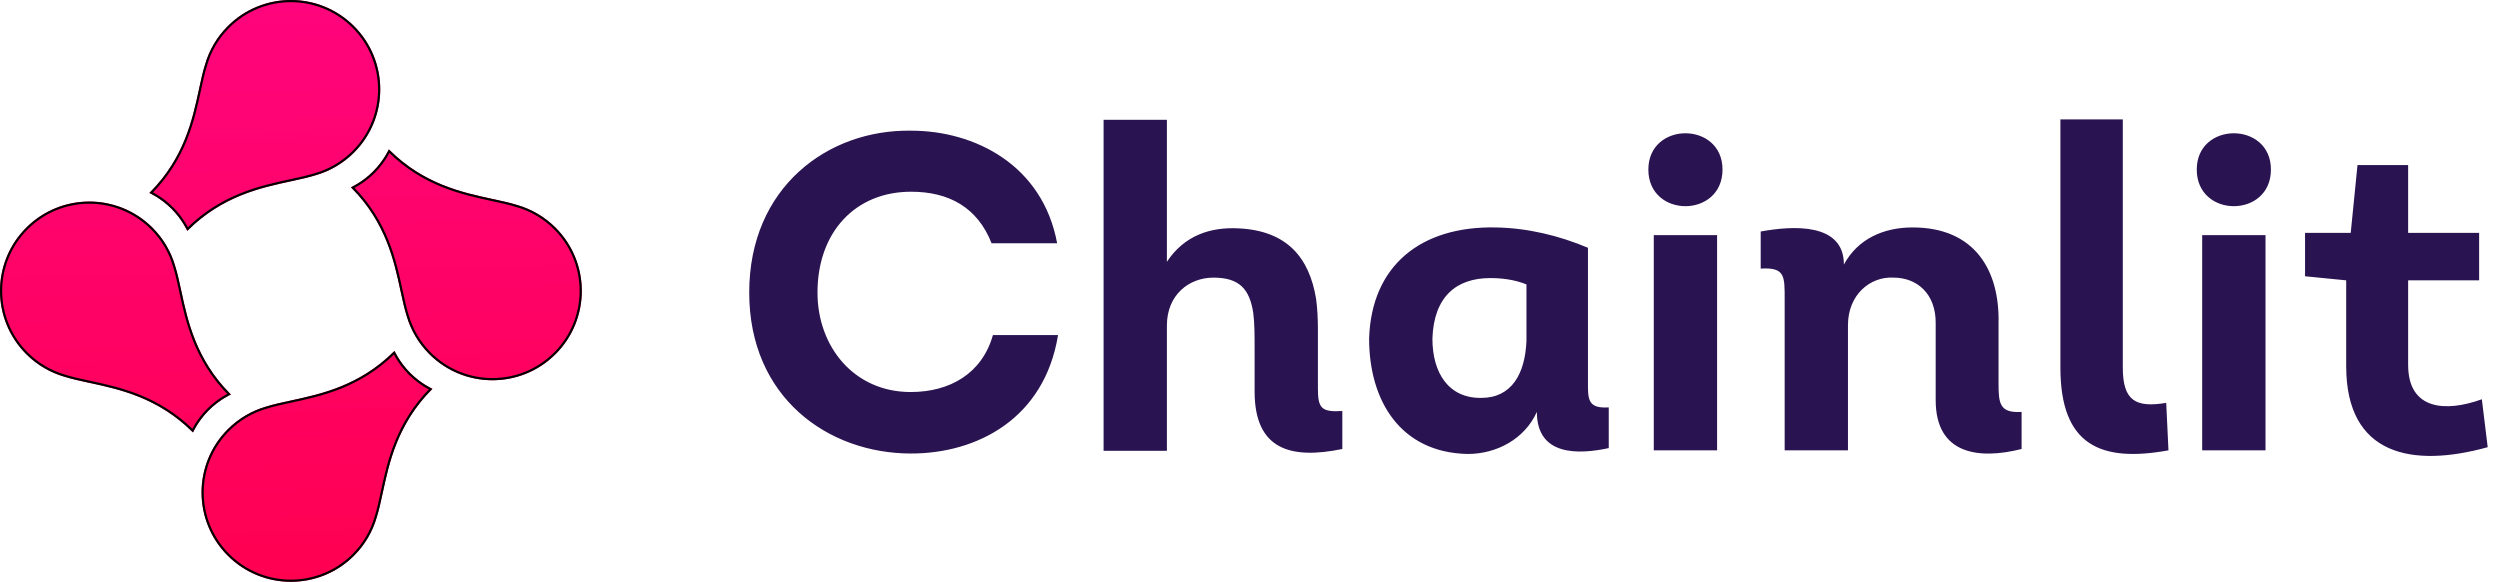
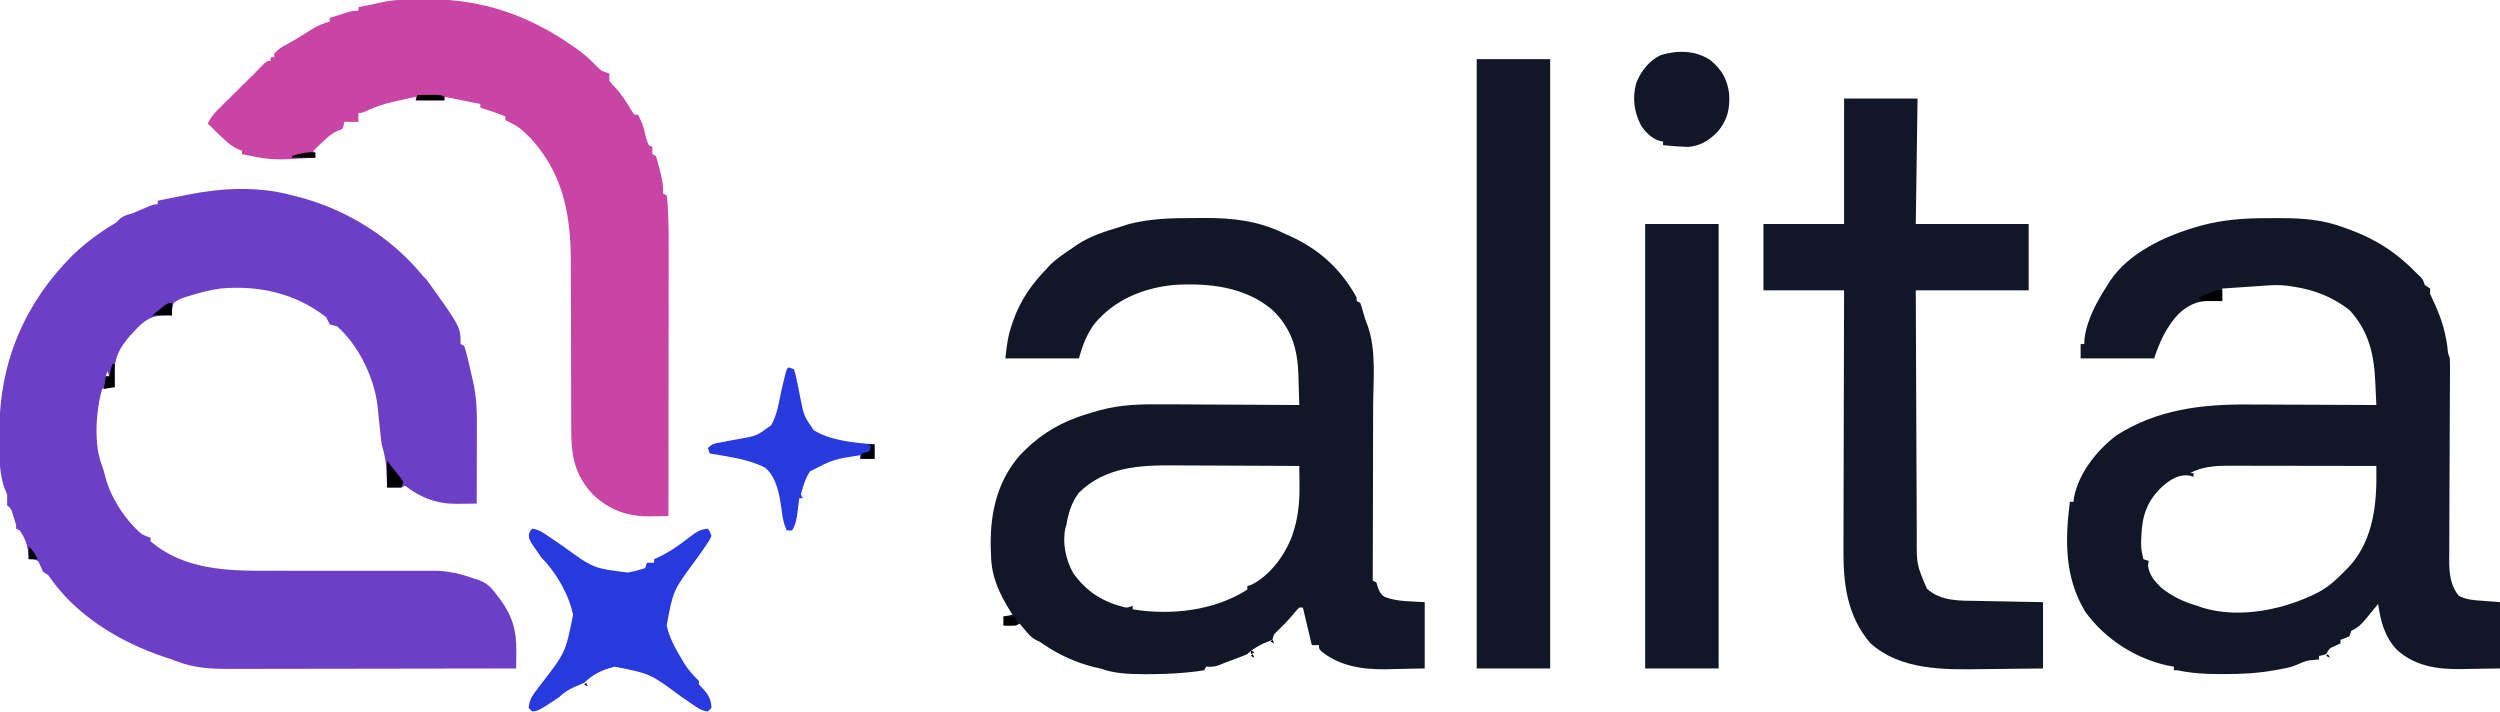
- <svg xmlns="http://www.w3.org/2000/svg" width="1143" height="266" viewBox="0 0 1143 266" fill="none">
-   <path d="M342.542 133.753C342.542 181.713 378.512 207.347 416.55 207.347C446.732 207.347 477.534 191.43 483.735 153.185H453.967C449.006 170.757 434.328 179.233 416.343 179.233C390.502 179.233 373.757 158.56 373.757 133.753C373.757 106.259 390.916 87.653 416.55 87.653C433.915 87.653 446.938 94.889 453.347 111.22H483.322C476.707 75.457 445.698 59.745 416.55 59.745C378.512 59.125 342.542 85.586 342.542 133.753ZM533.503 148.844C533.503 134.787 543.633 126.931 554.796 126.931C566.993 126.931 571.334 132.513 572.988 143.056C573.608 147.81 573.608 153.392 573.608 160.007V179.026C573.608 205.28 589.732 210.242 613.713 205.28V187.915C603.996 188.535 602.549 186.468 602.549 177.579V150.911C602.549 145.95 602.343 141.402 601.722 136.647C598.622 117.835 588.492 105.432 566.166 104.398C553.555 103.778 541.565 107.499 533.503 119.696V54.784H504.561V206.107H533.503V148.844ZM726.013 113.287C712.783 107.706 698.312 104.191 683.634 103.985C649.938 103.364 626.991 121.143 625.958 154.839C625.958 183.161 640.222 206.934 671.024 207.554C684.254 207.554 697.071 200.732 702.653 188.329C702.653 208.795 722.085 207.761 735.522 204.867V186.261C725.6 186.882 726.013 182.334 726.013 173.858V113.287ZM697.898 155.873C697.278 170.964 691.076 181.92 677.226 181.92C662.341 182.127 654.899 170.55 654.899 154.839C655.52 135.82 665.649 127.138 681.36 127.138C686.322 127.138 692.317 127.758 697.898 130.032V155.873ZM753.629 77.524C753.629 99.85 787.532 99.85 787.532 77.524C787.532 55.404 753.629 55.404 753.629 77.524ZM785.051 107.499H756.109V205.9H785.051V107.499ZM804.992 122.797C816.155 122.177 815.948 126.104 815.948 137.061V205.9H844.89V148.637C844.89 134.787 855.019 126.311 865.769 126.931C876.312 126.931 885.201 134.167 884.995 148.017V182.954C884.995 207.761 904.634 210.242 924.273 205.28V188.329C914.143 188.949 913.73 184.401 913.73 175.098V148.017C914.35 123.21 902.566 103.985 874.452 103.985C861.221 103.985 849.438 109.153 843.029 120.936C843.029 101.711 819.669 103.158 804.992 105.845V122.797ZM942.017 54.577V168.07C942.017 203.833 960.622 211.482 991.424 205.9L990.391 184.194C976.54 186.468 970.545 183.367 970.545 168.07V54.577H942.017ZM1004.36 77.524C1004.36 99.85 1038.27 99.85 1038.27 77.524C1038.27 55.404 1004.36 55.404 1004.36 77.524ZM1035.79 107.499H1006.84V205.9H1035.79V107.499ZM1101 75.457H1077.85L1074.75 106.465H1053.87V126.311L1072.68 128.172V167.449C1072.68 208.381 1103.07 213.963 1137.38 204.453L1134.7 182.54C1118.16 188.535 1101 187.502 1101 166.829V128.172H1133.46V106.465H1101V75.457Z" fill="#2A1351" />
-   <path d="M80.096 121.626C78.244 115.214 74.791 109.167 69.738 104.114C53.785 88.16 27.919 88.16 11.965 104.114C-3.988 120.067 -3.988 145.933 11.965 161.887C17.018 166.94 23.066 170.392 29.478 172.245C32.812 173.307 36.65 174.133 40.835 175.034C54.681 178.016 72.338 181.818 88.226 197.706C88.226 197.706 90.537 192.507 95.448 187.596C100.358 182.685 105.558 180.374 105.558 180.374C89.669 164.486 85.867 146.829 82.886 132.983C81.985 128.798 81.159 124.961 80.096 121.626Z" fill="url(#paint0_linear_361_1534)" />
-   <path d="M185.904 144.375C187.756 150.786 191.209 156.834 196.262 161.887C212.215 177.84 238.081 177.84 254.035 161.887C269.988 145.933 269.988 120.067 254.035 104.114C248.982 99.061 242.934 95.608 236.522 93.756C233.188 92.693 229.351 91.867 225.165 90.966C211.32 87.985 193.662 84.183 177.774 68.294C177.774 68.294 175.463 73.494 170.553 78.404C165.642 83.315 160.442 85.626 160.442 85.626C176.331 101.514 180.133 119.172 183.114 133.017C184.015 137.203 184.841 141.04 185.904 144.375Z" fill="url(#paint1_linear_361_1534)" />
-   <path d="M93.756 29.477C95.608 23.066 99.061 17.018 104.114 11.965C120.067 -3.988 145.933 -3.988 161.887 11.965C177.84 27.919 177.84 53.785 161.887 69.738C156.834 74.791 150.786 78.244 144.374 80.096C141.04 81.159 137.203 81.985 133.017 82.886C119.172 85.867 101.514 89.669 85.626 105.558C85.626 105.558 83.315 100.358 78.404 95.448C73.494 90.537 68.294 88.226 68.294 88.226C84.183 72.338 87.985 54.681 90.966 40.835C91.867 36.649 92.694 32.812 93.756 29.477Z" fill="url(#paint2_linear_361_1534)" />
-   <path d="M172.244 236.523C170.392 242.935 166.939 248.982 161.886 254.035C145.933 269.989 120.067 269.989 104.113 254.035C88.16 238.082 88.16 212.216 104.113 196.262C109.166 191.209 115.214 187.756 121.626 185.904C124.96 184.842 128.797 184.016 132.983 183.114C146.828 180.133 164.486 176.331 180.374 160.443C180.374 160.443 182.685 165.642 187.595 170.553C192.506 175.464 197.706 177.775 197.706 177.775C181.817 193.663 178.015 211.32 175.034 225.165C174.133 229.351 173.307 233.188 172.244 236.523Z" fill="url(#paint3_linear_361_1534)" />
-   <path d="M79.616 121.765L79.616 121.765L79.62 121.778C80.673 125.085 81.495 128.897 82.397 133.089L82.402 133.11C85.352 146.812 89.132 164.366 104.71 180.229C104.626 180.271 104.536 180.318 104.438 180.368C103.864 180.667 103.049 181.116 102.08 181.719C100.143 182.925 97.583 184.753 95.094 187.242C92.605 189.731 90.777 192.291 89.571 194.228C88.967 195.197 88.519 196.012 88.22 196.586C88.169 196.684 88.123 196.775 88.081 196.858C72.218 181.281 54.664 177.501 40.962 174.55L40.94 174.546C36.748 173.643 32.937 172.822 29.63 171.768L29.63 171.768L29.616 171.764C23.284 169.935 17.311 166.525 12.319 161.533C-3.44 145.775 -3.44 120.226 12.319 104.467C28.077 88.709 53.627 88.709 69.385 104.467C74.377 109.459 77.787 115.432 79.616 121.765ZM186.384 144.236L186.384 144.236L186.38 144.223C185.327 140.916 184.505 137.104 183.603 132.912L183.598 132.89C180.648 119.188 176.868 101.634 161.29 85.772C161.374 85.729 161.464 85.683 161.562 85.632C162.136 85.333 162.951 84.885 163.92 84.281C165.857 83.075 168.417 81.247 170.906 78.758C173.395 76.269 175.223 73.709 176.429 71.772C177.033 70.803 177.481 69.988 177.78 69.414C177.831 69.316 177.877 69.225 177.919 69.142C193.782 84.72 211.336 88.5 225.038 91.45L225.06 91.455C229.252 92.357 233.063 93.179 236.371 94.232L236.37 94.232L236.384 94.236C242.716 96.066 248.689 99.475 253.681 104.467C269.44 120.226 269.44 145.775 253.681 161.533C237.923 177.292 212.374 177.292 196.615 161.533C191.623 156.541 188.214 150.569 186.384 144.236ZM94.232 29.629L94.233 29.629L94.236 29.616C96.066 23.284 99.475 17.311 104.467 12.319C120.226 -3.44 145.775 -3.44 161.533 12.319C177.292 28.077 177.292 53.627 161.533 69.385C156.541 74.377 150.568 77.787 144.236 79.616L144.236 79.616L144.223 79.62C140.915 80.673 137.104 81.495 132.912 82.397L132.89 82.402C119.188 85.352 101.634 89.132 85.772 104.71C85.729 104.626 85.683 104.536 85.632 104.438C85.333 103.864 84.885 103.049 84.281 102.08C83.075 100.143 81.247 97.583 78.758 95.094C76.269 92.605 73.709 90.777 71.772 89.571C70.803 88.967 69.988 88.519 69.414 88.22C69.316 88.169 69.225 88.123 69.142 88.081C84.72 72.218 88.5 54.664 91.45 40.962L91.455 40.94C92.357 36.748 93.179 32.936 94.232 29.629ZM171.768 236.371L171.768 236.371L171.764 236.384C169.934 242.717 166.525 248.69 161.533 253.682C145.774 269.44 120.225 269.44 104.467 253.682C88.708 237.923 88.708 212.374 104.467 196.616C109.459 191.624 115.432 188.214 121.764 186.385L121.764 186.385L121.777 186.381C125.085 185.327 128.896 184.506 133.088 183.603L133.11 183.598C146.812 180.648 164.366 176.868 180.229 161.29C180.271 161.374 180.317 161.465 180.368 161.562C180.667 162.137 181.115 162.951 181.719 163.92C182.925 165.858 184.753 168.418 187.242 170.906C189.731 173.395 192.291 175.224 194.228 176.43C195.197 177.033 196.012 177.482 196.586 177.78C196.684 177.831 196.774 177.878 196.858 177.92C181.28 193.782 177.5 211.336 174.55 225.039L174.545 225.06C173.643 229.252 172.821 233.064 171.768 236.371Z" stroke="black" strokeOpacity="0.1" strokeLinejoin="round" />
-   <defs>
-     <linearGradient id="paint0_linear_361_1534" x1="119.251" y1="276.386" x2="112.859" y2="-28.032" gradientUnits="userSpaceOnUse">
-       <stop stop-color="#FF004F" />
-       <stop offset="1" stop-color="#FF0581" />
-     </linearGradient>
-     <linearGradient id="paint1_linear_361_1534" x1="119.251" y1="276.386" x2="112.859" y2="-28.032" gradientUnits="userSpaceOnUse">
-       <stop stop-color="#FF004F" />
-       <stop offset="1" stop-color="#FF0581" />
-     </linearGradient>
-     <linearGradient id="paint2_linear_361_1534" x1="119.251" y1="276.386" x2="112.859" y2="-28.032" gradientUnits="userSpaceOnUse">
-       <stop stop-color="#FF004F" />
-       <stop offset="1" stop-color="#FF0581" />
-     </linearGradient>
-     <linearGradient id="paint3_linear_361_1534" x1="119.251" y1="276.386" x2="112.859" y2="-28.032" gradientUnits="userSpaceOnUse">
-       <stop stop-color="#FF004F" />
-       <stop offset="1" stop-color="#FF0581" />
-     </linearGradient>
-   </defs>
+ <svg xmlns="http://www.w3.org/2000/svg" version="1.1" width="1395" height="397">
+   <path d="M0 0 C1.707 0.418 1.707 0.418 3.449 0.844 C30.35 7.833 55.42 23.429 73 45 C73.66 45.66 74.32 46.32 75 47 C94 73.443 94 73.443 94 83 C94.66 83.33 95.32 83.66 96 84 C97.737 89.232 98.876 94.621 100.062 100 C100.236 100.768 100.409 101.537 100.588 102.328 C100.756 103.086 100.924 103.844 101.098 104.625 C101.247 105.298 101.397 105.971 101.551 106.664 C102.991 114.155 103.131 121.308 103.098 128.934 C103.096 130.783 103.096 130.783 103.093 132.67 C103.088 136.593 103.075 140.515 103.062 144.438 C103.057 147.104 103.053 149.77 103.049 152.436 C103.038 158.957 103.021 165.479 103 172 C100.147 172.044 97.295 172.076 94.441 172.102 C93.642 172.115 92.843 172.129 92.019 172.143 C80.885 172.217 71.834 168.848 63 162 C62.34 162.33 61.68 162.66 61 163 C58.328 163.134 55.677 163.043 53 163 C52.927 161.281 52.927 161.281 52.852 159.527 C52.776 157.997 52.701 156.467 52.625 154.938 C52.579 153.809 52.579 153.809 52.531 152.658 C52.28 147.816 51.374 143.673 50 139 C49.549 136.136 49.275 133.261 49 130.375 C48.828 128.771 48.655 127.167 48.48 125.562 C48.193 122.876 47.925 120.191 47.676 117.5 C45.847 101.771 37.019 83.478 25 73 C24.313 72.848 23.626 72.696 22.918 72.539 C21.969 72.272 21.969 72.272 21 72 C20.323 70.672 19.658 69.338 19 68 C2.031 54.623 -18.852 50.054 -40 52 C-45.825 52.823 -51.388 54.26 -57 56 C-57.995 56.3 -58.99 56.601 -60.016 56.91 C-62.321 57.747 -64.11 58.441 -66 60 C-67.223 63.622 -67.223 63.622 -67 67 C-67.739 66.956 -68.477 66.912 -69.238 66.867 C-75.867 66.884 -79.735 67.93 -84.75 72.375 C-91.992 79.69 -98.786 86.699 -99.098 97.332 C-99.086 98.481 -99.074 99.629 -99.062 100.812 C-99.053 101.974 -99.044 103.135 -99.035 104.332 C-99.024 105.212 -99.012 106.093 -99 107 C-102.465 107.495 -102.465 107.495 -106 108 C-108.477 116.858 -109.563 126.817 -109 136 C-108.959 136.735 -108.918 137.47 -108.875 138.227 C-108.481 143.003 -107.438 147.21 -105.797 151.707 C-105 154 -105 154 -104.453 156.262 C-101.495 168.356 -93.36 180.887 -84 189 C-81.359 190.266 -81.359 190.266 -79 191 C-79 191.66 -79 192.32 -79 193 C-60.195 209.132 -36 209.59 -12.656 209.476 C-9.126 209.464 -5.597 209.478 -2.068 209.49 C6.871 209.517 15.811 209.51 24.75 209.5 C34.421 209.489 44.092 209.484 53.763 209.517 C57.939 209.531 62.113 209.525 66.289 209.504 C69.51 209.493 72.731 209.507 75.952 209.518 C77.651 209.501 77.651 209.501 79.385 209.483 C87.505 209.545 94.373 211.284 102 214 C102.709 214.224 103.418 214.448 104.148 214.679 C109.255 216.487 111.901 219.774 115 224 C115.517 224.683 116.034 225.366 116.566 226.07 C123.129 235.248 125.27 243.208 125.102 254.387 C125.091 255.776 125.091 255.776 125.079 257.193 C125.06 259.462 125.034 261.731 125 264 C102.338 264.047 79.677 264.082 57.015 264.104 C46.492 264.114 35.97 264.128 25.447 264.151 C16.274 264.171 7.101 264.184 -2.072 264.188 C-6.928 264.191 -11.784 264.197 -16.639 264.211 C-21.213 264.225 -25.788 264.229 -30.362 264.226 C-32.037 264.227 -33.712 264.231 -35.386 264.238 C-45.917 264.284 -55.126 263.673 -65.043 259.759 C-66.98 259.008 -68.926 258.349 -70.902 257.711 C-95.798 249.55 -121.191 234.213 -136 212 C-137.485 211.01 -137.485 211.01 -139 210 C-139.681 208.484 -139.681 208.484 -140.375 206.938 C-141.696 203.761 -141.696 203.761 -144.688 203.125 C-145.451 203.084 -146.214 203.042 -147 203 C-147.026 202.432 -147.052 201.863 -147.078 201.277 C-147.504 195.481 -148.699 191.801 -152 187 C-152.66 186.67 -153.32 186.34 -154 186 C-154 185.34 -154 184.68 -154 184 C-154.423 182.49 -154.886 180.99 -155.375 179.5 C-155.758 178.309 -155.758 178.309 -156.148 177.094 C-156.911 174.83 -156.911 174.83 -159 173 C-159 171 -159 169 -159 167 C-159.651 165.327 -160.32 163.661 -161 162 C-163.717 152.784 -163.4 143.2 -163.375 133.688 C-163.374 132.84 -163.373 131.992 -163.371 131.119 C-163.225 93.339 -149.5 60.567 -122.708 33.629 C-115.743 26.986 -108.069 21.088 -99.788 16.193 C-97.943 15.05 -97.943 15.05 -96.441 13.417 C-94.294 11.306 -91.856 10.871 -89 10 C-85.854 8.709 -82.733 7.368 -79.609 6.023 C-77 5 -77 5 -75 5 C-75 4.34 -75 3.68 -75 3 C-70.76 2.106 -66.513 1.254 -62.258 0.437 C-60.785 0.152 -59.314 -0.139 -57.844 -0.437 C-38.897 -4.221 -18.754 -5.161 0 0 Z M-101 94 C-100 96 -100 96 -100 96 Z M-102 96 C-101 98 -101 98 -101 98 Z M-103 98 C-103.33 98.99 -103.66 99.98 -104 101 C-103.34 101 -102.68 101 -102 101 C-102.33 100.01 -102.66 99.02 -103 98 Z M-105 102 C-104 104 -104 104 -104 104 Z M-158 170 C-157 172 -157 172 -157 172 Z " fill="#6C3FC6" transform="translate(163,109)" />
+   <path d="M0 0 C2.514 0.003 5.027 -0.02 7.541 -0.046 C22.927 -0.106 37.216 1.529 51.215 8.316 C52.493 8.889 53.772 9.46 55.051 10.031 C71.415 17.525 83.429 28.436 92.215 44.316 C92.215 44.976 92.215 45.636 92.215 46.316 C92.875 46.646 93.535 46.976 94.215 47.316 C94.996 49.425 94.996 49.425 95.715 52.066 C96.428 54.652 97.126 57.11 98.194 59.573 C103.351 73.428 101.48 90.503 101.418 104.977 C101.405 108.41 101.404 111.842 101.402 115.275 C101.396 121.748 101.379 128.222 101.359 134.695 C101.337 142.077 101.326 149.458 101.316 156.839 C101.295 171.998 101.26 187.157 101.215 202.316 C101.875 202.646 102.535 202.976 103.215 203.316 C103.566 204.429 103.916 205.543 104.278 206.691 C105.22 208.934 105.834 210.066 107.883 211.409 C115.164 214.141 122.355 213.792 130.215 214.316 C130.215 226.526 130.215 238.736 130.215 251.316 C124.77 251.419 119.325 251.522 113.715 251.628 C112.034 251.674 110.352 251.719 108.619 251.766 C95.697 251.967 82.734 250.086 72.403 241.648 C71.215 240.316 71.215 240.316 71.215 238.316 C69.895 238.316 68.575 238.316 67.215 238.316 C65.565 231.386 63.915 224.456 62.215 217.316 C61.555 217.316 60.895 217.316 60.215 217.316 C58.646 218.866 58.646 218.866 57.028 220.878 C54.057 224.39 50.941 227.617 47.598 230.773 C45.973 232.381 45.973 232.381 45.215 235.316 C43.573 236.04 41.899 236.693 40.215 237.316 C36.93 239.018 33.851 240.679 31.215 243.316 C29.133 244.202 27.024 245.028 24.903 245.816 C23.772 246.238 22.642 246.661 21.477 247.097 C20.4 247.499 19.324 247.901 18.215 248.316 C17.31 248.695 16.405 249.074 15.473 249.464 C12.921 250.427 10.921 250.47 8.215 250.316 C7.885 250.976 7.555 251.636 7.215 252.316 C4.296 252.815 1.471 253.172 -1.472 253.441 C-2.801 253.567 -2.801 253.567 -4.156 253.696 C-10.909 254.279 -17.633 254.497 -24.41 254.503 C-25.74 254.504 -25.74 254.504 -27.096 254.506 C-35.231 254.437 -43.1 254.156 -50.785 251.316 C-52.486 250.944 -52.486 250.944 -54.222 250.566 C-64.402 248.05 -73.875 243.724 -82.515 237.831 C-84.686 236.295 -84.686 236.295 -86.851 235.37 C-89.317 234.025 -90.736 232.336 -92.535 230.191 C-93.149 229.466 -93.762 228.742 -94.394 227.995 C-94.853 227.441 -95.312 226.887 -95.785 226.316 C-96.445 226.646 -97.105 226.976 -97.785 227.316 C-100.118 227.356 -102.452 227.359 -104.785 227.316 C-104.785 225.666 -104.785 224.016 -104.785 222.316 C-103.135 221.986 -101.485 221.656 -99.785 221.316 C-100.16 220.733 -100.535 220.15 -100.922 219.55 C-107.177 209.529 -111.559 200.233 -111.785 188.316 C-111.815 187.593 -111.844 186.871 -111.875 186.126 C-112.665 166.54 -109.121 148.02 -95.972 132.656 C-86.61 122.642 -76.482 115.784 -63.597 111.128 C-62.976 110.902 -62.355 110.677 -61.714 110.444 C-59.422 109.664 -57.111 108.99 -54.785 108.316 C-53.666 107.985 -52.547 107.653 -51.394 107.312 C-39.131 103.929 -27.338 103.795 -14.687 103.925 C-12.514 103.933 -10.341 103.938 -8.169 103.942 C-2.508 103.957 3.151 103.996 8.811 104.041 C14.611 104.082 20.41 104.1 26.209 104.12 C37.545 104.163 48.88 104.231 60.215 104.316 C60.095 99.974 59.959 95.633 59.821 91.292 C59.787 90.068 59.753 88.844 59.719 87.583 C59.231 72.894 55.946 61.533 45.09 51.128 C29.736 38.217 9.539 36.134 -9.785 37.316 C-27.06 39.075 -42.658 45.435 -54.031 58.921 C-58.489 65.008 -60.715 71.071 -62.785 78.316 C-76.315 78.316 -89.845 78.316 -103.785 78.316 C-103.092 71.384 -102.369 65.846 -100.16 59.441 C-99.894 58.664 -99.628 57.887 -99.354 57.087 C-95.297 45.687 -89.19 36.961 -80.785 28.316 C-79.981 27.429 -79.176 26.542 -78.347 25.628 C-74.44 22.102 -70.162 19.225 -65.785 16.316 C-65.046 15.797 -64.308 15.279 -63.547 14.745 C-56.246 9.929 -48.141 7.46 -39.834 4.939 C-38.085 4.407 -36.346 3.841 -34.609 3.269 C-23.124 0.406 -11.768 -0.031 0 0 Z M-62.785 153.316 C-66.964 158.835 -68.602 164.593 -69.785 171.316 C-70.061 172.246 -70.061 172.246 -70.344 173.195 C-72.064 181.463 -70.012 191.11 -65.785 198.316 C-58.515 208.3 -49.985 213.847 -38.133 216.968 C-35.639 217.518 -35.639 217.518 -32.785 216.316 C-32.785 216.976 -32.785 217.636 -32.785 218.316 C-11.53 221.811 12.818 219.142 31.215 207.316 C31.215 206.656 31.215 205.996 31.215 205.316 C31.875 205.13 32.535 204.944 33.215 204.753 C43.739 199.711 52.223 188.117 56.215 177.316 C59.507 167.828 60.468 159.268 60.324 149.257 C60.317 148.2 60.309 147.144 60.301 146.055 C60.28 143.475 60.251 140.895 60.215 138.316 C49 138.246 37.786 138.193 26.571 138.16 C21.362 138.145 16.153 138.124 10.944 138.089 C5.906 138.056 0.868 138.039 -4.17 138.031 C-6.08 138.026 -7.991 138.015 -9.902 137.998 C-29.048 137.841 -48.47 138.975 -62.785 153.316 Z " fill="#111727" transform="translate(664.7849,121.6843)" />
+   <path d="M0 0 C2.341 0.011 4.681 0 7.021 -0.013 C19.191 -0.024 30.815 0.872 42.277 5.261 C43.285 5.622 44.293 5.983 45.332 6.354 C60.398 11.885 72.205 19.66 83.277 31.261 C83.815 31.76 84.352 32.258 84.906 32.772 C86.277 34.261 86.277 34.261 87.277 37.261 C88.267 37.921 89.257 38.581 90.277 39.261 C90.277 40.251 90.277 41.241 90.277 42.261 C90.977 43.908 91.736 45.53 92.527 47.136 C96.766 56.24 99.47 65.255 100.277 75.261 C100.607 76.251 100.937 77.241 101.277 78.261 C101.361 79.89 101.386 81.523 101.377 83.155 C101.374 84.164 101.371 85.173 101.368 86.213 C101.36 87.319 101.352 88.426 101.343 89.566 C101.336 91.315 101.336 91.315 101.329 93.1 C101.318 95.637 101.306 98.174 101.291 100.712 C101.269 104.73 101.255 108.749 101.243 112.767 C101.21 124.195 101.169 135.622 101.106 147.05 C101.071 153.361 101.047 159.672 101.036 165.983 C101.029 169.32 101.015 172.656 100.99 175.992 C100.964 179.721 100.956 183.45 100.952 187.179 C100.934 188.821 100.934 188.821 100.915 190.495 C100.934 197.873 101.488 204.869 106.32 210.745 C110.641 212.96 114.796 213.184 119.59 213.511 C124.385 213.882 124.385 213.882 129.277 214.261 C129.277 226.471 129.277 238.681 129.277 251.261 C123.77 251.343 118.263 251.426 112.59 251.511 C110.881 251.547 109.172 251.584 107.411 251.621 C94.356 251.782 81.539 249.945 71.601 240.702 C64.804 233.399 62.651 224.931 61.277 215.261 C60.529 216.176 59.782 217.091 59.011 218.034 C58.017 219.235 57.022 220.436 56.027 221.636 C55.536 222.239 55.045 222.842 54.539 223.464 C51.952 226.568 50.002 228.569 46.277 230.261 C45.947 231.251 45.617 232.241 45.277 233.261 C42.715 234.448 42.715 234.448 40.277 235.261 C40.277 235.921 40.277 236.581 40.277 237.261 C39.328 237.694 38.38 238.127 37.402 238.573 C34.077 240.054 34.077 240.054 32.277 243.261 C30.152 243.948 30.152 243.948 28.277 244.261 C28.277 244.921 28.277 245.581 28.277 246.261 C26.422 246.424 24.566 246.586 22.711 246.749 C20.004 247.318 17.683 248.392 15.167 249.514 C12.032 250.753 8.771 251.317 5.465 251.886 C4.817 252.007 4.169 252.128 3.502 252.253 C-5.727 253.916 -14.856 254.423 -24.223 254.386 C-25.191 254.39 -26.159 254.393 -27.156 254.397 C-35.106 254.387 -42.94 253.963 -50.723 252.261 C-51.383 252.261 -52.043 252.261 -52.723 252.261 C-52.723 251.601 -52.723 250.941 -52.723 250.261 C-54.579 249.92 -54.579 249.92 -56.473 249.573 C-74.609 245.486 -91.163 234.707 -102.098 219.698 C-113.686 200.668 -113.516 179.887 -110.723 158.261 C-110.063 158.261 -109.403 158.261 -108.723 158.261 C-108.62 157.409 -108.517 156.557 -108.41 155.679 C-105.67 142.052 -95.555 129.384 -84.711 121.171 C-62.313 106.854 -37.382 103.759 -11.403 103.968 C-9.321 103.973 -7.239 103.978 -5.157 103.981 C0.258 103.992 5.673 104.021 11.088 104.055 C16.639 104.086 22.191 104.099 27.742 104.114 C38.587 104.146 49.432 104.197 60.277 104.261 C60.126 100.895 59.971 97.529 59.816 94.163 C59.774 93.215 59.731 92.268 59.688 91.291 C58.971 75.895 56.07 62.963 45.277 51.261 C36.037 44.078 25.776 39.994 14.277 38.261 C12.396 37.977 12.396 37.977 10.476 37.687 C6.356 37.185 2.345 37.321 -1.785 37.636 C-2.871 37.709 -2.871 37.709 -3.979 37.784 C-5.477 37.886 -6.975 37.991 -8.473 38.099 C-10.702 38.259 -12.931 38.408 -15.16 38.554 C-18.682 38.783 -22.202 39.02 -25.723 39.261 C-25.723 41.571 -25.723 43.881 -25.723 46.261 C-26.974 46.174 -26.974 46.174 -28.25 46.085 C-37.509 45.714 -42.956 46.951 -49.84 53.175 C-56.775 60.371 -60.594 68.873 -63.723 78.261 C-77.253 78.261 -90.783 78.261 -104.723 78.261 C-104.723 75.621 -104.723 72.981 -104.723 70.261 C-104.063 70.261 -103.403 70.261 -102.723 70.261 C-102.661 69.209 -102.599 68.157 -102.535 67.073 C-101.133 56.184 -95.515 46.385 -89.723 37.261 C-89.301 36.581 -88.88 35.902 -88.446 35.202 C-77.971 19.367 -57.755 9.994 -40.098 4.886 C-39.276 4.647 -38.455 4.409 -37.608 4.163 C-25.171 0.785 -12.815 -0.07 0 0 Z M-43.723 142.261 C-43.063 142.261 -42.403 142.261 -41.723 142.261 C-41.723 142.921 -41.723 143.581 -41.723 144.261 C-42.569 144.034 -43.414 143.807 -44.285 143.573 C-50.367 143.02 -54.25 145.671 -58.785 149.386 C-67.663 157.643 -70.341 165.571 -70.867 177.554 C-71.113 184.023 -71.113 184.023 -69.723 190.261 C-68.733 190.591 -67.743 190.921 -66.723 191.261 C-66.867 192.065 -67.012 192.869 -67.16 193.698 C-66.484 199.206 -63.589 202.408 -59.723 206.261 C-53.551 211.077 -47.228 214.182 -39.723 216.261 C-38.176 216.818 -38.176 216.818 -36.598 217.386 C-15.771 223.724 9.566 218.306 28.324 208.538 C33.732 205.553 38.024 201.712 42.277 197.261 C43.225 196.342 43.225 196.342 44.191 195.405 C57.454 181.705 60.355 162.672 60.297 144.382 C60.294 143.23 60.291 142.078 60.288 140.891 C60.283 139.589 60.283 139.589 60.277 138.261 C48.794 138.238 37.311 138.22 25.827 138.209 C20.495 138.204 15.162 138.197 9.83 138.185 C4.682 138.174 -0.466 138.168 -5.615 138.166 C-7.576 138.164 -9.538 138.16 -11.5 138.155 C-14.253 138.148 -17.006 138.147 -19.758 138.147 C-20.565 138.144 -21.372 138.14 -22.204 138.136 C-29.718 138.15 -37.013 138.666 -43.723 142.261 Z " fill="#111727" transform="translate(1265.723,121.7393)" />
+   <path d="M0 0 C0.767 -0.002 1.534 -0.003 2.324 -0.005 C32.861 0.025 58.576 8.981 83.438 26.438 C84.067 26.876 84.696 27.315 85.344 27.767 C89.086 30.4 92.246 33.164 95.438 36.438 C98.942 40.035 98.942 40.035 103.438 41.438 C103.438 42.758 103.438 44.078 103.438 45.438 C104.718 47.274 104.718 47.274 106.5 49 C110.306 53.092 113.11 57.518 115.957 62.312 C116.69 63.364 116.69 63.364 117.438 64.438 C118.097 64.438 118.757 64.438 119.438 64.438 C121.418 68.141 122.716 71.315 123.438 75.438 C124.308 78.634 124.308 78.634 125.438 81.438 C126.097 81.767 126.757 82.097 127.438 82.438 C127.438 83.757 127.438 85.078 127.438 86.438 C128.097 86.767 128.757 87.097 129.438 87.438 C130.247 90.025 130.937 92.555 131.562 95.188 C131.835 96.263 131.835 96.263 132.113 97.359 C133.035 101.127 133.668 104.528 133.438 108.438 C134.097 108.767 134.757 109.097 135.438 109.438 C135.848 112.227 135.848 112.227 136.055 115.953 C136.112 116.96 136.112 116.96 136.169 117.988 C136.565 125.722 136.57 133.454 136.551 141.195 C136.551 142.813 136.551 144.431 136.551 146.049 C136.552 150.391 136.546 154.733 136.539 159.075 C136.533 163.631 136.532 168.187 136.531 172.744 C136.528 181.349 136.52 189.955 136.51 198.561 C136.498 208.367 136.493 218.174 136.488 227.981 C136.477 248.133 136.46 268.285 136.438 288.438 C133.584 288.482 130.732 288.514 127.879 288.539 C127.08 288.553 126.28 288.566 125.457 288.58 C113.367 288.661 102.976 284.731 94.25 276.332 C83.98 265.364 82.129 254.512 82.182 239.844 C82.177 237.995 82.177 237.995 82.171 236.11 C82.164 233.445 82.161 230.78 82.163 228.115 C82.166 223.884 82.151 219.653 82.134 215.422 C82.087 203.395 82.063 191.367 82.057 179.34 C82.053 172.686 82.035 166.031 82.002 159.376 C81.985 155.867 81.975 152.359 81.984 148.85 C82.049 121.467 78.43 98.296 59.438 77.438 C53.122 71.36 53.122 71.36 45.438 67.438 C45.438 66.778 45.438 66.118 45.438 65.438 C40.854 63.515 36.158 61.98 31.438 60.438 C31.438 59.778 31.438 59.117 31.438 58.438 C30.529 58.256 30.529 58.256 29.602 58.07 C20.52 56.254 20.52 56.254 11.438 54.438 C11.438 55.097 11.438 55.758 11.438 56.438 C6.157 56.438 0.877 56.438 -4.562 56.438 C-4.562 55.778 -4.562 55.117 -4.562 54.438 C-7.567 55.088 -10.565 55.756 -13.562 56.438 C-14.537 56.655 -15.512 56.873 -16.516 57.098 C-22.269 58.447 -27.506 60.069 -32.82 62.668 C-34.562 63.438 -34.562 63.438 -36.562 63.438 C-36.562 65.088 -36.562 66.737 -36.562 68.438 C-39.203 68.438 -41.843 68.438 -44.562 68.438 C-44.624 69.056 -44.686 69.675 -44.75 70.312 C-45.018 71.014 -45.286 71.715 -45.562 72.438 C-46.308 72.729 -47.053 73.02 -47.82 73.32 C-50.929 74.587 -52.792 76.167 -55.25 78.438 C-56.017 79.139 -56.784 79.84 -57.574 80.562 C-58.923 81.834 -60.252 83.127 -61.562 84.438 C-61.615 85.806 -61.615 85.806 -60.562 88.438 C-64.499 88.667 -68.437 88.867 -72.375 89.062 C-73.475 89.127 -74.575 89.191 -75.709 89.258 C-82.975 89.601 -89.476 89.036 -96.562 87.438 C-98.229 87.101 -99.895 86.767 -101.562 86.438 C-101.562 85.778 -101.562 85.118 -101.562 84.438 C-102.283 84.198 -103.004 83.958 -103.746 83.711 C-106.972 82.252 -109.038 80.47 -111.625 78.062 C-112.462 77.292 -113.298 76.521 -114.16 75.727 C-116.328 73.661 -118.458 71.567 -120.562 69.438 C-118.938 65.317 -115.955 62.576 -112.855 59.535 C-112.293 58.976 -111.731 58.416 -111.151 57.839 C-109.355 56.055 -107.553 54.277 -105.75 52.5 C-104.548 51.308 -103.347 50.116 -102.146 48.924 C-99.435 46.233 -96.722 43.544 -93.997 40.866 C-92.578 39.453 -91.192 38.007 -89.806 36.56 C-87.562 34.438 -87.562 34.438 -85.562 34.438 C-85.562 33.778 -85.562 33.117 -85.562 32.438 C-84.903 32.438 -84.243 32.438 -83.562 32.438 C-83.562 31.777 -83.562 31.117 -83.562 30.438 C-81.552 28.059 -79.428 26.682 -76.688 25.25 C-71.526 22.479 -66.61 19.358 -61.676 16.207 C-58.677 14.502 -55.865 13.403 -52.562 12.438 C-52.562 11.777 -52.562 11.117 -52.562 10.438 C-50.46 9.766 -48.355 9.1 -46.25 8.438 C-45.078 8.066 -43.906 7.695 -42.699 7.312 C-39.562 6.438 -39.562 6.438 -36.562 6.438 C-36.562 5.777 -36.562 5.117 -36.562 4.438 C-35.104 4.146 -33.646 3.854 -32.188 3.562 C-31.375 3.4 -30.563 3.238 -29.727 3.07 C-28.682 2.861 -27.638 2.653 -26.562 2.438 C-25.902 2.272 -25.242 2.107 -24.562 1.936 C-16.433 0.034 -8.301 -0 0 0 Z " fill="#C845A5" transform="translate(236.5625,-0.4375)" />
+   <path d="M0 0 C13.53 0 27.06 0 41 0 C40.67 23.1 40.34 46.2 40 70 C60.79 70 81.58 70 103 70 C103 82.21 103 94.42 103 107 C82.21 107 61.42 107 40 107 C40.063 126.481 40.138 145.961 40.236 165.442 C40.281 174.488 40.32 183.534 40.346 192.581 C40.369 200.469 40.403 208.358 40.449 216.247 C40.473 220.42 40.491 224.593 40.498 228.767 C40.504 232.703 40.524 236.64 40.554 240.576 C40.563 242.013 40.567 243.449 40.565 244.886 C40.446 259.972 40.446 259.972 46.25 273.562 C54.343 280.736 64.854 280.144 75.062 280.316 C76.61 280.348 76.61 280.348 78.189 280.379 C81.46 280.444 84.73 280.504 88 280.562 C90.228 280.606 92.456 280.649 94.684 280.693 C100.122 280.801 105.561 280.9 111 281 C111 293.21 111 305.42 111 318 C103.233 318.106 95.469 318.206 87.702 318.259 C84.084 318.285 80.466 318.32 76.847 318.377 C55.718 318.704 31.314 319.048 14.57 303.785 C1.954 289.098 -0.481 271.192 -0.341 252.54 C-0.34 250.941 -0.34 249.343 -0.342 247.745 C-0.343 243.453 -0.325 239.16 -0.304 234.868 C-0.285 230.365 -0.284 225.862 -0.28 221.359 C-0.271 212.853 -0.246 204.346 -0.216 195.84 C-0.182 186.147 -0.166 176.454 -0.151 166.761 C-0.12 146.84 -0.065 126.92 0 107 C-14.85 107 -29.7 107 -45 107 C-45 94.79 -45 82.58 -45 70 C-30.15 70 -15.3 70 0 70 C0 46.9 0 23.8 0 0 Z " fill="#121727" transform="translate(1029,55)" />
+   <path d="M0 0 C13.53 0 27.06 0 41 0 C41 112.2 41 224.4 41 340 C27.47 340 13.94 340 0 340 C0 227.8 0 115.6 0 0 Z " fill="#121728" transform="translate(824,33)" />
+   <path d="M0 0 C13.53 0 27.06 0 41 0 C41 81.84 41 163.68 41 248 C27.47 248 13.94 248 0 248 C0 166.16 0 84.32 0 0 Z " fill="#121728" transform="translate(918,125)" />
+   <path d="M0 0 C3.723 0.479 6.265 2.343 9.312 4.438 C10.898 5.513 10.898 5.513 12.516 6.609 C14.295 7.828 16.072 9.05 17.846 10.275 C34.12 22.107 34.12 22.107 53.348 24.484 C58.244 23.49 58.244 23.49 63 22 C63.495 20.515 63.495 20.515 64 19 C65.32 19 66.64 19 68 19 C68 18.34 68 17.68 68 17 C68.548 16.767 69.096 16.533 69.66 16.293 C76.337 13.22 81.971 9.257 87.733 4.747 C91.111 2.155 93.613 0.368 98 0 C99.176 1.691 99.176 1.691 100 4 C98.98 6.34 98.98 6.34 97.188 8.938 C96.53 9.912 95.873 10.887 95.195 11.891 C93.742 13.95 92.278 16.002 90.805 18.047 C78.604 34.543 78.604 34.543 75 54 C76.474 60.9 79.892 66.854 83.438 72.875 C83.809 73.506 84.18 74.136 84.562 74.786 C86.975 78.726 89.692 81.744 93 85 C93 85.66 93 86.32 93 87 C93.66 87.66 94.32 88.32 95 89 C98.267 92.564 99.783 95.107 100 100 C99.34 100.66 98.68 101.32 98 102 C94.348 101.665 91.806 99.696 88.852 97.648 C87.853 96.965 86.854 96.281 85.825 95.576 C84.241 94.487 84.241 94.487 82.625 93.375 C65.812 80.89 65.812 80.89 46 77 C39.298 78.714 33.919 81.081 29 86 C27.276 86.748 25.55 87.494 23.812 88.211 C20.424 89.686 17.61 91.39 15 94 C13.229 95.217 11.434 96.401 9.625 97.562 C8.19 98.493 8.19 98.493 6.727 99.441 C2.673 101.759 2.673 101.759 0 102 C-0.66 101.34 -1.32 100.68 -2 100 C-1.675 96.297 -0.573 93.987 1.66 91.066 C2.203 90.342 2.746 89.618 3.305 88.872 C3.885 88.11 4.465 87.348 5.062 86.562 C18.556 69.065 18.556 69.065 22.781 48.078 C20.503 36.748 13.135 24.135 5 16 C3.735 14.233 2.51 12.438 1.312 10.625 C0.669 9.669 0.026 8.712 -0.637 7.727 C-2 5 -2 5 -1.77 2.711 C-1 1 -1 1 0 0 Z " fill="#2839DE" transform="translate(297,295)" />
+   <path d="M0 0 C6.454 5.264 9.573 10.707 10.598 18.961 C11.041 27.196 9.722 33.292 4.422 39.734 C-0.259 44.663 -5.346 47.952 -12.277 48.523 C-16.967 48.382 -21.612 48.008 -26.277 47.523 C-26.277 46.863 -26.277 46.203 -26.277 45.523 C-26.865 45.411 -27.453 45.299 -28.059 45.184 C-32.576 43.839 -36.041 40.419 -38.582 36.523 C-42.46 29.051 -43.499 21.349 -41.34 13.148 C-38.824 6.409 -34.076 0.29 -27.488 -2.773 C-18.076 -5.522 -8.437 -5.47 0 0 Z " fill="#121727" transform="translate(954.2773,33.47656)" />
+   <path d="M0 0 C0.99 0.33 1.98 0.66 3 1 C3.844 3.484 3.844 3.484 4.5 6.75 C4.75 7.924 5 9.099 5.258 10.309 C5.738 12.695 6.212 15.083 6.68 17.473 C8.584 27.079 8.584 27.079 14 35 C23.584 41.006 36.953 42.031 48 43 C48 45.64 48 48.28 48 51 C45.36 51 42.72 51 40 51 C40 50.34 40 49.68 40 49 C25.101 51.299 25.101 51.299 12 58 C10.092 60.87 8.94 63.696 8 67 C7.785 67.71 7.569 68.421 7.348 69.152 C6.791 71.086 6.791 71.086 8 73 C7.34 73 6.68 73 6 73 C5.818 74.446 5.818 74.446 5.633 75.922 C5.465 77.185 5.298 78.448 5.125 79.75 C4.963 81.003 4.8 82.256 4.633 83.547 C4.094 86.486 3.52 88.471 2 91 C1.01 91 0.02 91 -1 91 C-2.764 87.108 -3.406 83.611 -3.875 79.375 C-4.945 71.406 -6.555 61.454 -13 56 C-22.399 51.107 -33.68 49.887 -44 48 C-44.495 46.515 -44.495 46.515 -45 45 C-42.554 42.554 -41.204 42.471 -37.836 41.852 C-36.276 41.55 -36.276 41.55 -34.684 41.242 C-32.502 40.835 -30.32 40.431 -28.137 40.031 C-17.838 38.273 -17.838 38.273 -9.689 32.285 C-6.305 26.465 -5.379 19.5 -4 13 C-3.47 10.747 -2.929 8.497 -2.375 6.25 C-2.135 5.265 -1.895 4.28 -1.648 3.266 C-1 1 -1 1 0 0 Z " fill="#2839DE" transform="translate(440,205)" />
+   <path d="M0 0 C0.99 1.32 1.98 2.64 3 4 C3.541 4.672 4.083 5.343 4.641 6.035 C5.172 6.704 5.703 7.373 6.25 8.062 C6.791 8.734 7.333 9.406 7.891 10.098 C8.257 10.725 8.623 11.353 9 12 C8.67 12.99 8.34 13.98 8 15 C5.36 15 2.72 15 0 15 C0 10.05 0 5.1 0 0 Z " fill="#000000" transform="translate(216,257)" />
+   <path d="M0 0 C0 1.98 0 3.96 0 6 C-3.96 6 -7.92 6 -12 6 C-12.33 5.34 -12.66 4.68 -13 4 C-11.399 3.327 -9.794 2.662 -8.188 2 C-7.294 1.629 -6.401 1.258 -5.48 0.875 C-3 0 -3 0 0 0 Z " fill="#000000" transform="translate(1240,162)" />
+   <path d="M0 0 C0.33 0 0.66 0 1 0 C1 4.29 1 8.58 1 13 C-0.98 13.33 -2.96 13.66 -5 14 C-4.67 11.69 -4.34 9.38 -4 7 C-3.34 7 -2.68 7 -2 7 C-1.856 6.216 -1.711 5.433 -1.562 4.625 C-1 2 -1 2 0 0 Z " fill="#000000" transform="translate(63,203)" />
+   <path d="M0 0 C0 2.31 0 4.62 0 7 C-3.63 7 -7.26 7 -11 7 C-2.552 0 -2.552 0 0 0 Z " fill="#000000" transform="translate(96,169)" />
+   <path d="M0 0 C2.125 -0.027 4.25 -0.046 6.375 -0.062 C7.558 -0.074 8.742 -0.086 9.961 -0.098 C13 0 13 0 15 1 C15 1.66 15 2.32 15 3 C9.72 3 4.44 3 -1 3 C-0.67 2.01 -0.34 1.02 0 0 Z " fill="#000000" transform="translate(233,53)" />
+   <path d="M0 0 C1.98 0 3.96 0 6 0 C6.66 1.32 7.32 2.64 8 4 C7 5 7 5 3.438 5.062 C2.303 5.042 1.169 5.021 0 5 C0 3.35 0 1.7 0 0 Z " fill="#000000" transform="translate(560,344)" />
+   <path d="M0 0 C1.32 0 2.64 0 4 0 C4 2.64 4 5.28 4 8 C1.36 8 -1.28 8 -4 8 C-3.67 7.01 -3.34 6.02 -3 5 C-1.667 4.667 -0.333 4.333 1 4 C1.33 3.01 1.66 2.02 2 1 C1.34 0.67 0.68 0.34 0 0 Z " fill="#000000" transform="translate(484,248)" />
+   <path d="M0 0 C0 0.99 0 1.98 0 3 C-4.29 3 -8.58 3 -13 3 C-13 2.67 -13 2.34 -13 2 C-8.463 0.548 -4.819 -0.235 0 0 Z " fill="#000000" transform="translate(176,85)" />
+   <path d="M0 0 C2.341 2.128 3.707 4.116 5 7 C3.35 7 1.7 7 0 7 C0 4.69 0 2.38 0 0 Z " fill="#000000" transform="translate(16,305)" />
+   <path d="M0 0 C0.33 0.66 0.66 1.32 1 2 C0.34 1.67 -0.32 1.34 -1 1 C-0.67 0.67 -0.34 0.34 0 0 Z " fill="#000000" transform="translate(327,381)" />
+   <path d="M0 0 C0.33 0.66 0.66 1.32 1 2 C0.34 1.67 -0.32 1.34 -1 1 C-0.67 0.67 -0.34 0.34 0 0 Z " fill="#000000" transform="translate(1299,365)" />
+   <path d="M0 0 C0.33 0.66 0.66 1.32 1 2 C0.34 1.67 -0.32 1.34 -1 1 C-0.67 0.67 -0.34 0.34 0 0 Z " fill="#000000" transform="translate(699,365)" />
+   <path d="M0 0 C0.99 0.495 0.99 0.495 2 1 C1.01 1.495 1.01 1.495 0 2 C0 1.34 0 0.68 0 0 Z " fill="#000000" transform="translate(698,363)" />
+   <path d="M0 0 C0.33 0.66 0.66 1.32 1 2 C0.34 1.67 -0.32 1.34 -1 1 C-0.67 0.67 -0.34 0.34 0 0 Z " fill="#000000" transform="translate(710,357)" />
+   <path d="M0 0 C2 1 2 1 2 1 Z " fill="#000000" transform="translate(390,381)" />
+   <path d="" fill="#000000" transform="translate(0,0)" />
+   <path d="M0 0 C2 1 2 1 2 1 Z " fill="#000100" transform="translate(1178,358)" />
+   <path d="" fill="#000100" transform="translate(0,0)" />
+   <path d="" fill="#000000" transform="translate(0,0)" />
+   <path d="" fill="#000000" transform="translate(0,0)" />
+   <path d="" fill="#000004" transform="translate(0,0)" />
+   <path d="" fill="#000000" transform="translate(0,0)" />
+   <path d="" fill="#000000" transform="translate(0,0)" />
+   <path d="" fill="#000000" transform="translate(0,0)" />
+   <path d="" fill="#000000" transform="translate(0,0)" />
+   <path d="" fill="#000000" transform="translate(0,0)" />
+   <path d="" fill="#000100" transform="translate(0,0)" />
+   <path d="" fill="#000000" transform="translate(0,0)" />
+   <path d="" fill="#000000" transform="translate(0,0)" />
+   <path d="" fill="#000000" transform="translate(0,0)" />
+   <path d="" fill="#000100" transform="translate(0,0)" />
+   <path d="" fill="#030000" transform="translate(0,0)" />
+   <path d="" fill="#010000" transform="translate(0,0)" />
+   <path d="" fill="#000002" transform="translate(0,0)" />
+   <path d="" fill="#000100" transform="translate(0,0)" />
+   <path d="" fill="#000000" transform="translate(0,0)" />
+   <path d="" fill="#000000" transform="translate(0,0)" />
+   <path d="" fill="#000000" transform="translate(0,0)" />
+   <path d="" fill="#000100" transform="translate(0,0)" />
+   <path d="" fill="#000000" transform="translate(0,0)" />
+   <path d="" fill="#010000" transform="translate(0,0)" />
+   <path d="" fill="#000000" transform="translate(0,0)" />
</svg>
